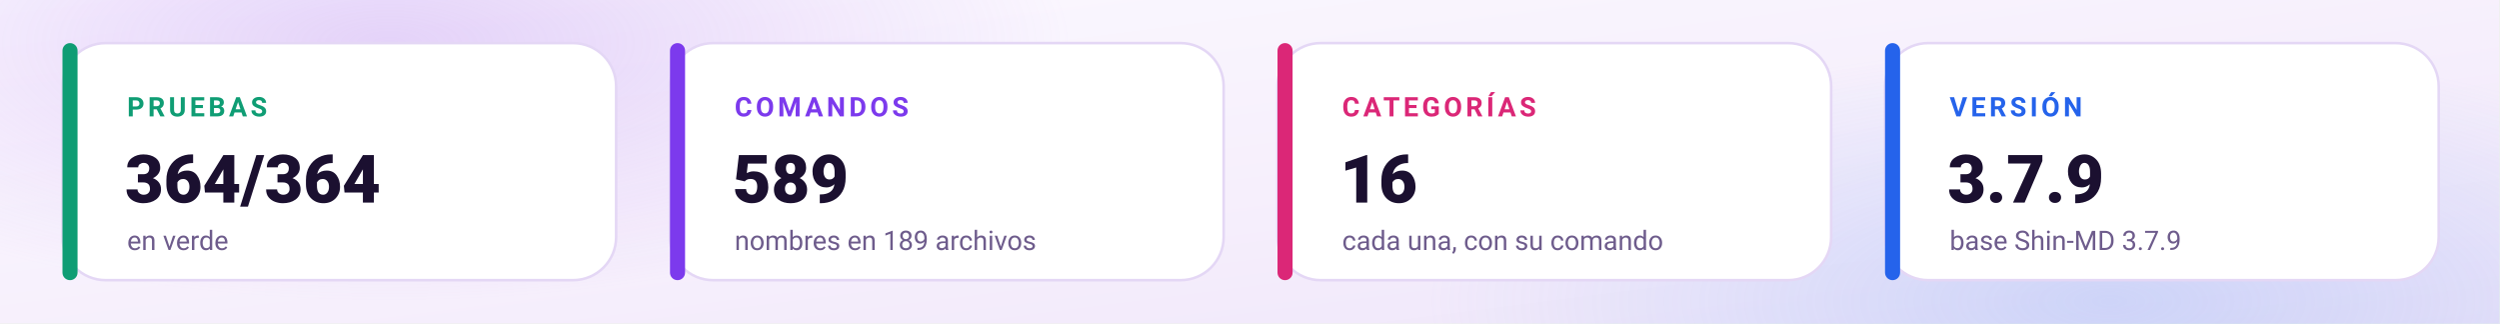
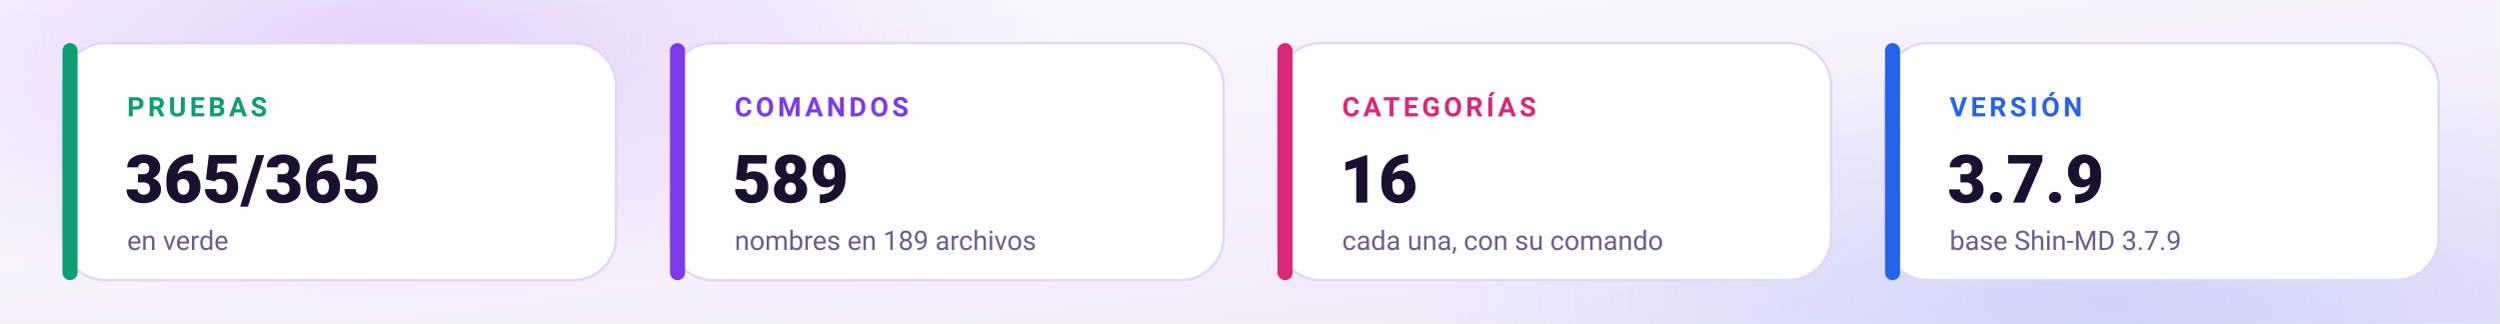
- <svg xmlns="http://www.w3.org/2000/svg" viewBox="0 0 1160 150" width="1160" height="150" role="img" aria-label="Cifras reales de Ado-Bot: 364 pruebas, 589 nombres de comando, 16 categorías, versión 3.7.9">
+ <svg xmlns="http://www.w3.org/2000/svg" viewBox="0 0 1160 150" width="1160" height="150" role="img" aria-label="Cifras reales de Ado-Bot: 365 pruebas, 589 nombres de comando, 16 categorías, versión 3.7.9">
  <defs>
    <style>
@keyframes vaiven { 0% { transform: translateX(-620px) } 100% { transform: translateX(1500px) } }
@keyframes respirar { 0%,100% { opacity: .45 } 50% { opacity: .8 } }
@keyframes latir { 0%,100% { opacity: .25; transform: scale(1) } 50% { opacity: .7; transform: scale(1.35) } }
@keyframes recorrer { 0% { transform: translateX(-320px) } 100% { transform: translateX(1240px) } }
.brillo { animation: vaiven 11s linear infinite; }
.halo { animation: respirar 9s ease-in-out infinite; }
.punto { animation: latir 5s ease-in-out infinite; transform-origin: center; }
.destello { animation: recorrer 7s ease-in-out infinite; }
@media (prefers-reduced-motion: reduce) {
  .brillo, .halo, .punto, .destello { animation: none }
}</style>
    <linearGradient id="fondo" x1="0" y1="0" x2="1" y2="1">
      <stop offset="0" stop-color="#FCFAFF" />
      <stop offset=".55" stop-color="#F6EFFC" />
      <stop offset="1" stop-color="#EDE4F9" />
    </linearGradient>
    <radialGradient id="haloA" cx="0.5" cy="0.5" r="0.5">
      <stop offset="0" stop-color="#B98BF0" stop-opacity=".34" />
      <stop offset="1" stop-color="#B98BF0" stop-opacity="0" />
    </radialGradient>
    <radialGradient id="haloB" cx="0.5" cy="0.5" r="0.5">
      <stop offset="0" stop-color="#7FA8F5" stop-opacity=".3" />
      <stop offset="1" stop-color="#7FA8F5" stop-opacity="0" />
    </radialGradient>
    <linearGradient id="tinta" x1="0" y1="0" x2="1" y2="0">
      <stop offset="0" stop-color="#1B1030" />
      <stop offset="1" stop-color="#7C3AED" />
    </linearGradient>
    <linearGradient id="lineaFina" x1="0" y1="0" x2="1" y2="0">
      <stop offset="0" stop-color="#E7DCF6" stop-opacity="0" />
      <stop offset=".5" stop-color="#E7DCF6" />
      <stop offset="1" stop-color="#E7DCF6" stop-opacity="0" />
    </linearGradient>
    <linearGradient id="velo" x1="0" y1="0" x2="1" y2="0">
      <stop offset="0" stop-color="#FFFFFF" stop-opacity="0" />
      <stop offset=".5" stop-color="#FFFFFF" stop-opacity=".1" />
      <stop offset="1" stop-color="#FFFFFF" stop-opacity="0" />
    </linearGradient>
    <pattern id="trama" width="26" height="26" patternUnits="userSpaceOnUse">
      <circle cx="1.6" cy="1.6" r="1.6" fill="#6E5C8C" opacity=".3" />
    </pattern>
  </defs>
  <rect width="1160" height="150" fill="url(#fondo)" />
  <ellipse class="halo" cx="180" cy="20" rx="320" ry="120" fill="url(#haloA)" />
  <ellipse class="halo" cx="980" cy="140" rx="320" ry="120" fill="url(#haloB)" />
  <g>
    <rect x="29" y="20" width="257" height="110" rx="20" fill="#FFFFFF" stroke="#E4D7F5" stroke-width="1.2" />
    <rect x="29" y="20" width="7" height="110" rx="3.5" fill="#0F9D74" />
    <text x="59" y="54" font-family="-apple-system, BlinkMacSystemFont, &quot;SF Pro Display&quot;, &quot;Segoe UI&quot;, Roboto, Helvetica, Arial, sans-serif" font-size="12.5" font-weight="700" letter-spacing="1.6" fill="#0F9D74">PRUEBAS</text>
-     <text x="58" y="94" font-family="-apple-system, BlinkMacSystemFont, &quot;SF Pro Display&quot;, &quot;Segoe UI&quot;, Roboto, Helvetica, Arial, sans-serif" font-size="31" font-weight="800" fill="#1B1030">364/364</text>
+     <text x="58" y="94" font-family="-apple-system, BlinkMacSystemFont, &quot;SF Pro Display&quot;, &quot;Segoe UI&quot;, Roboto, Helvetica, Arial, sans-serif" font-size="31" font-weight="800" fill="#1B1030">365/365</text>
    <text x="59" y="116" font-family="-apple-system, BlinkMacSystemFont, &quot;SF Pro Display&quot;, &quot;Segoe UI&quot;, Roboto, Helvetica, Arial, sans-serif" font-size="12.5" fill="#6E5C8C">en verde</text>
  </g>
  <g>
    <rect x="311" y="20" width="257" height="110" rx="20" fill="#FFFFFF" stroke="#E4D7F5" stroke-width="1.2" />
    <rect x="311" y="20" width="7" height="110" rx="3.5" fill="#7C3AED" />
    <text x="341" y="54" font-family="-apple-system, BlinkMacSystemFont, &quot;SF Pro Display&quot;, &quot;Segoe UI&quot;, Roboto, Helvetica, Arial, sans-serif" font-size="12.5" font-weight="700" letter-spacing="1.6" fill="#7C3AED">COMANDOS</text>
    <text x="340" y="94" font-family="-apple-system, BlinkMacSystemFont, &quot;SF Pro Display&quot;, &quot;Segoe UI&quot;, Roboto, Helvetica, Arial, sans-serif" font-size="31" font-weight="800" fill="#1B1030">589</text>
    <text x="341" y="116" font-family="-apple-system, BlinkMacSystemFont, &quot;SF Pro Display&quot;, &quot;Segoe UI&quot;, Roboto, Helvetica, Arial, sans-serif" font-size="12.5" fill="#6E5C8C">nombres en 189 archivos</text>
  </g>
  <g>
    <rect x="593" y="20" width="257" height="110" rx="20" fill="#FFFFFF" stroke="#E4D7F5" stroke-width="1.2" />
    <rect x="593" y="20" width="7" height="110" rx="3.5" fill="#DB2777" />
    <text x="623" y="54" font-family="-apple-system, BlinkMacSystemFont, &quot;SF Pro Display&quot;, &quot;Segoe UI&quot;, Roboto, Helvetica, Arial, sans-serif" font-size="12.5" font-weight="700" letter-spacing="1.6" fill="#DB2777">CATEGORÍAS</text>
    <text x="622" y="94" font-family="-apple-system, BlinkMacSystemFont, &quot;SF Pro Display&quot;, &quot;Segoe UI&quot;, Roboto, Helvetica, Arial, sans-serif" font-size="31" font-weight="800" fill="#1B1030">16</text>
    <text x="623" y="116" font-family="-apple-system, BlinkMacSystemFont, &quot;SF Pro Display&quot;, &quot;Segoe UI&quot;, Roboto, Helvetica, Arial, sans-serif" font-size="12.5" fill="#6E5C8C">cada una, con su comando</text>
  </g>
  <g>
    <rect x="875" y="20" width="257" height="110" rx="20" fill="#FFFFFF" stroke="#E4D7F5" stroke-width="1.2" />
    <rect x="875" y="20" width="7" height="110" rx="3.5" fill="#2563EB" />
    <text x="905" y="54" font-family="-apple-system, BlinkMacSystemFont, &quot;SF Pro Display&quot;, &quot;Segoe UI&quot;, Roboto, Helvetica, Arial, sans-serif" font-size="12.5" font-weight="700" letter-spacing="1.6" fill="#2563EB">VERSIÓN</text>
    <text x="904" y="94" font-family="-apple-system, BlinkMacSystemFont, &quot;SF Pro Display&quot;, &quot;Segoe UI&quot;, Roboto, Helvetica, Arial, sans-serif" font-size="31" font-weight="800" fill="#1B1030">3.7.9</text>
    <text x="905" y="116" font-family="-apple-system, BlinkMacSystemFont, &quot;SF Pro Display&quot;, &quot;Segoe UI&quot;, Roboto, Helvetica, Arial, sans-serif" font-size="12.5" fill="#6E5C8C">base Shin-MD 3.7.9</text>
  </g>
</svg>
